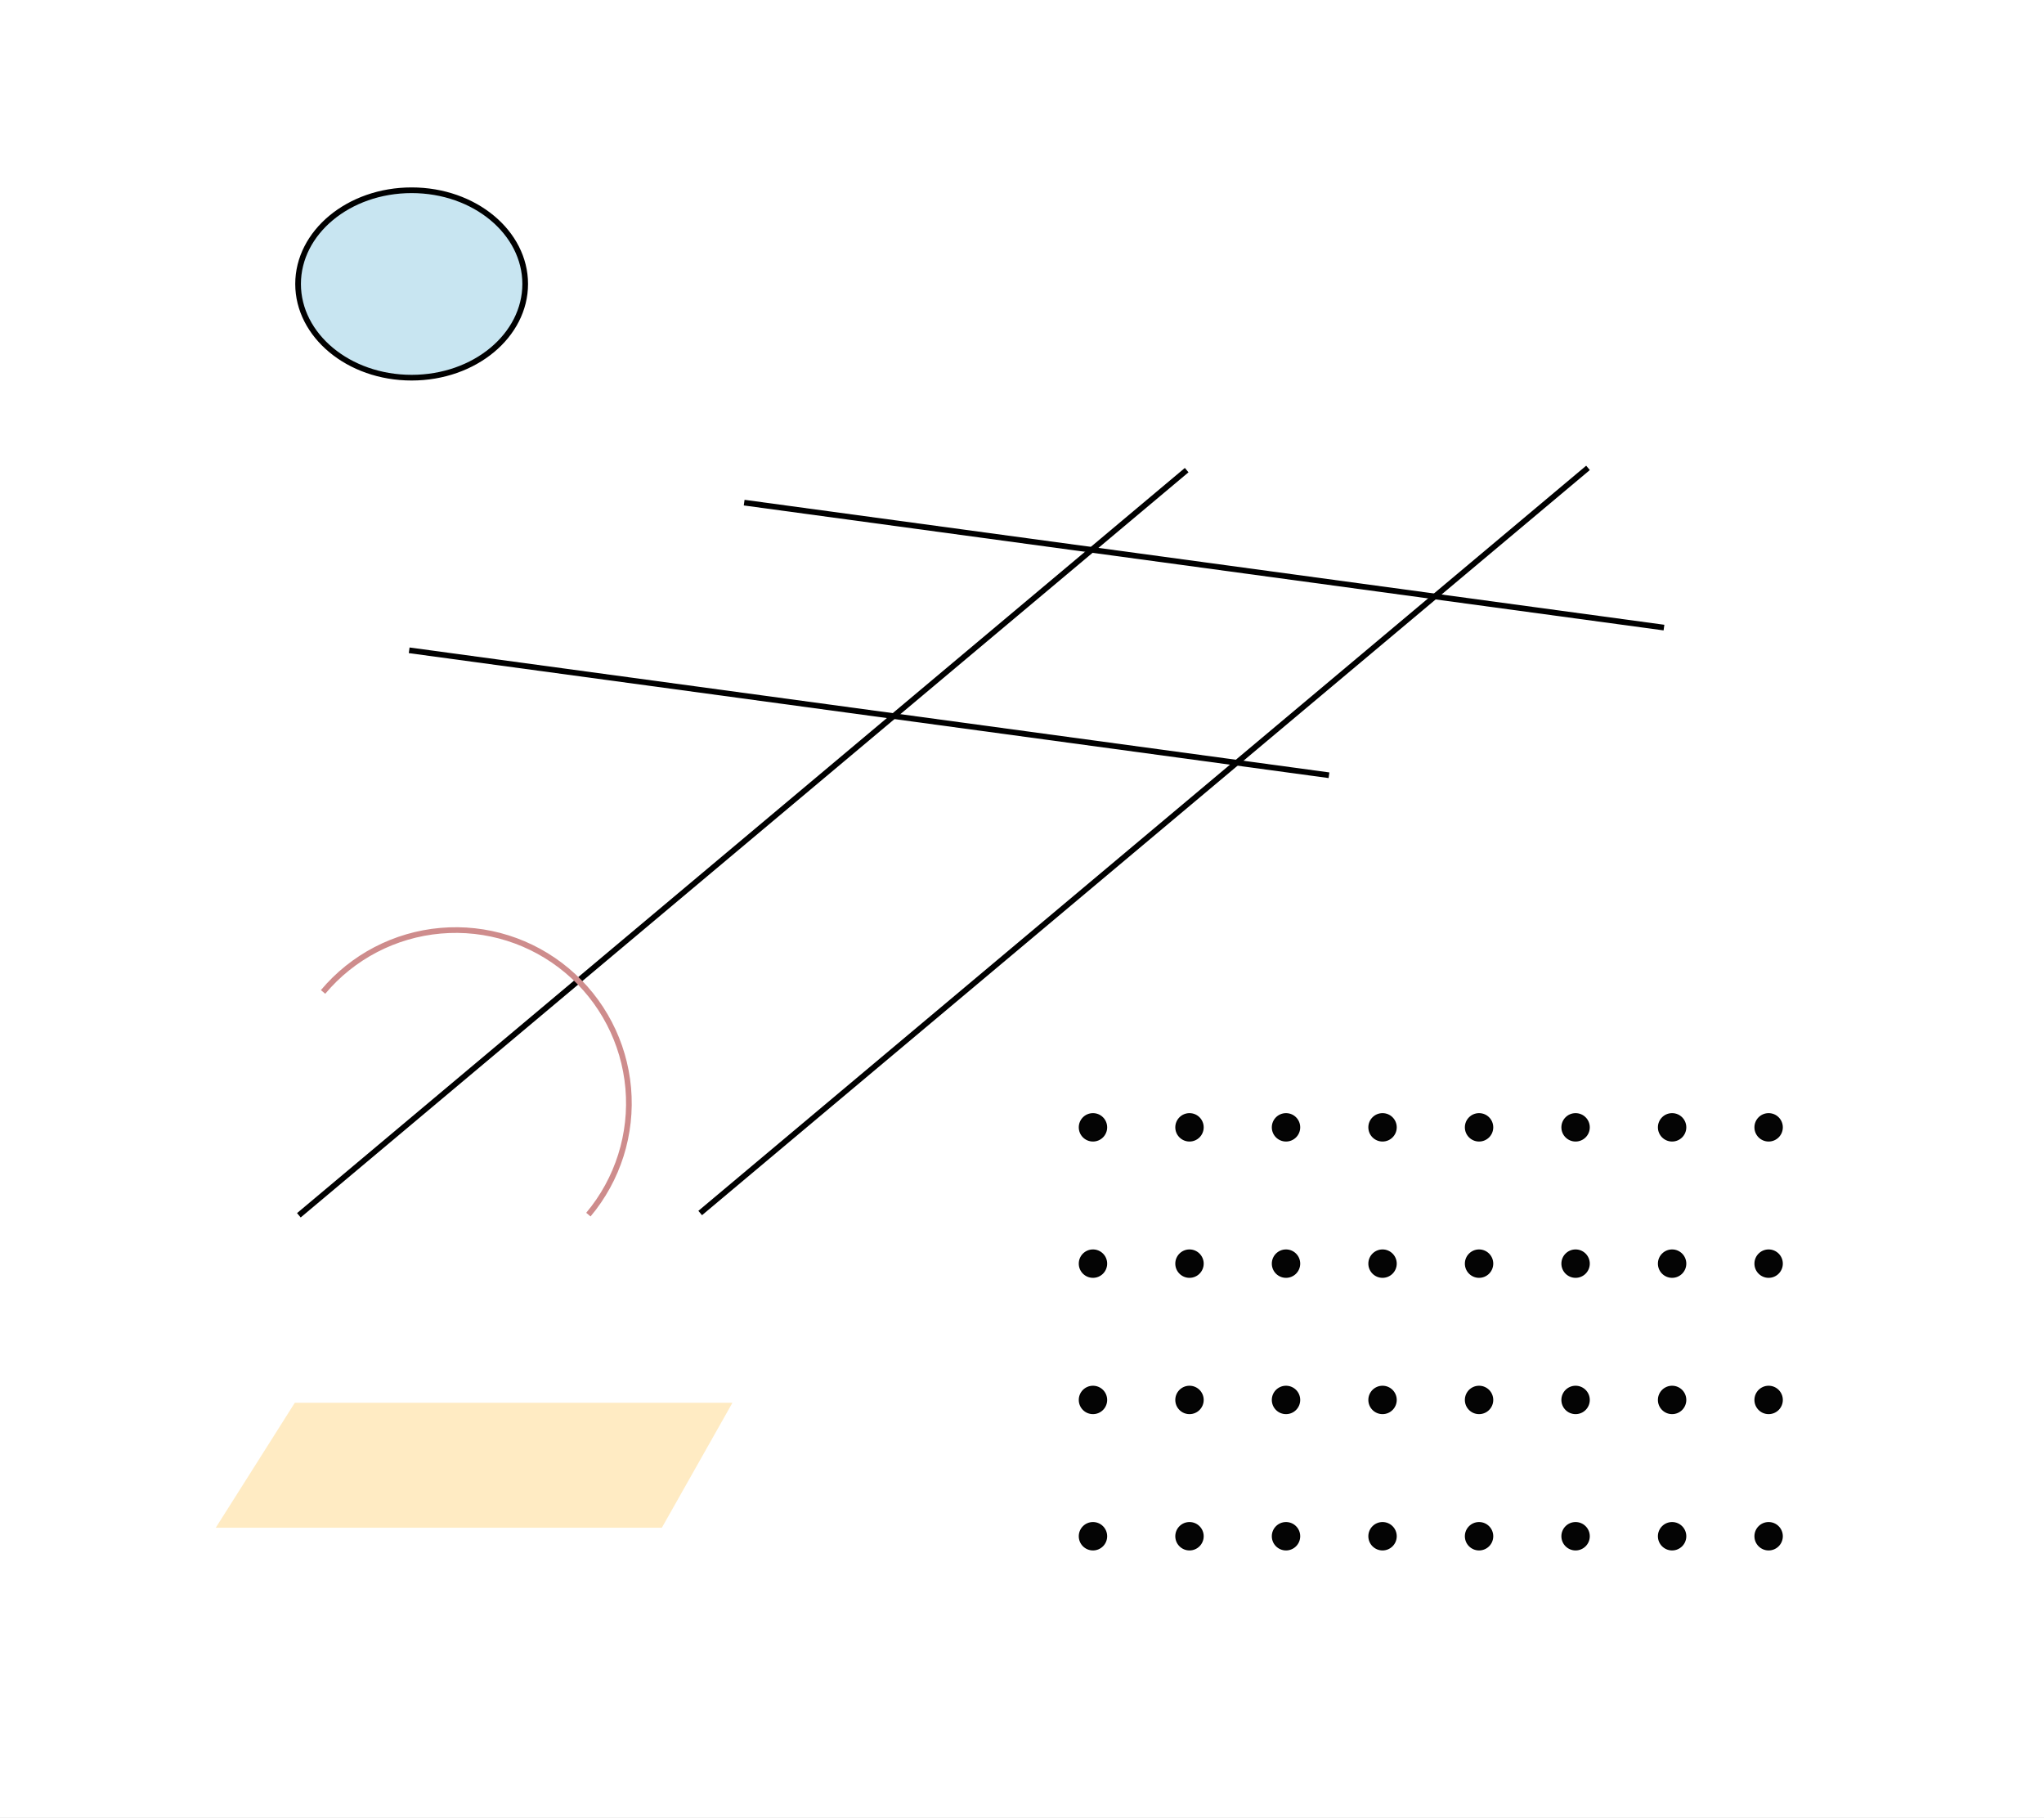
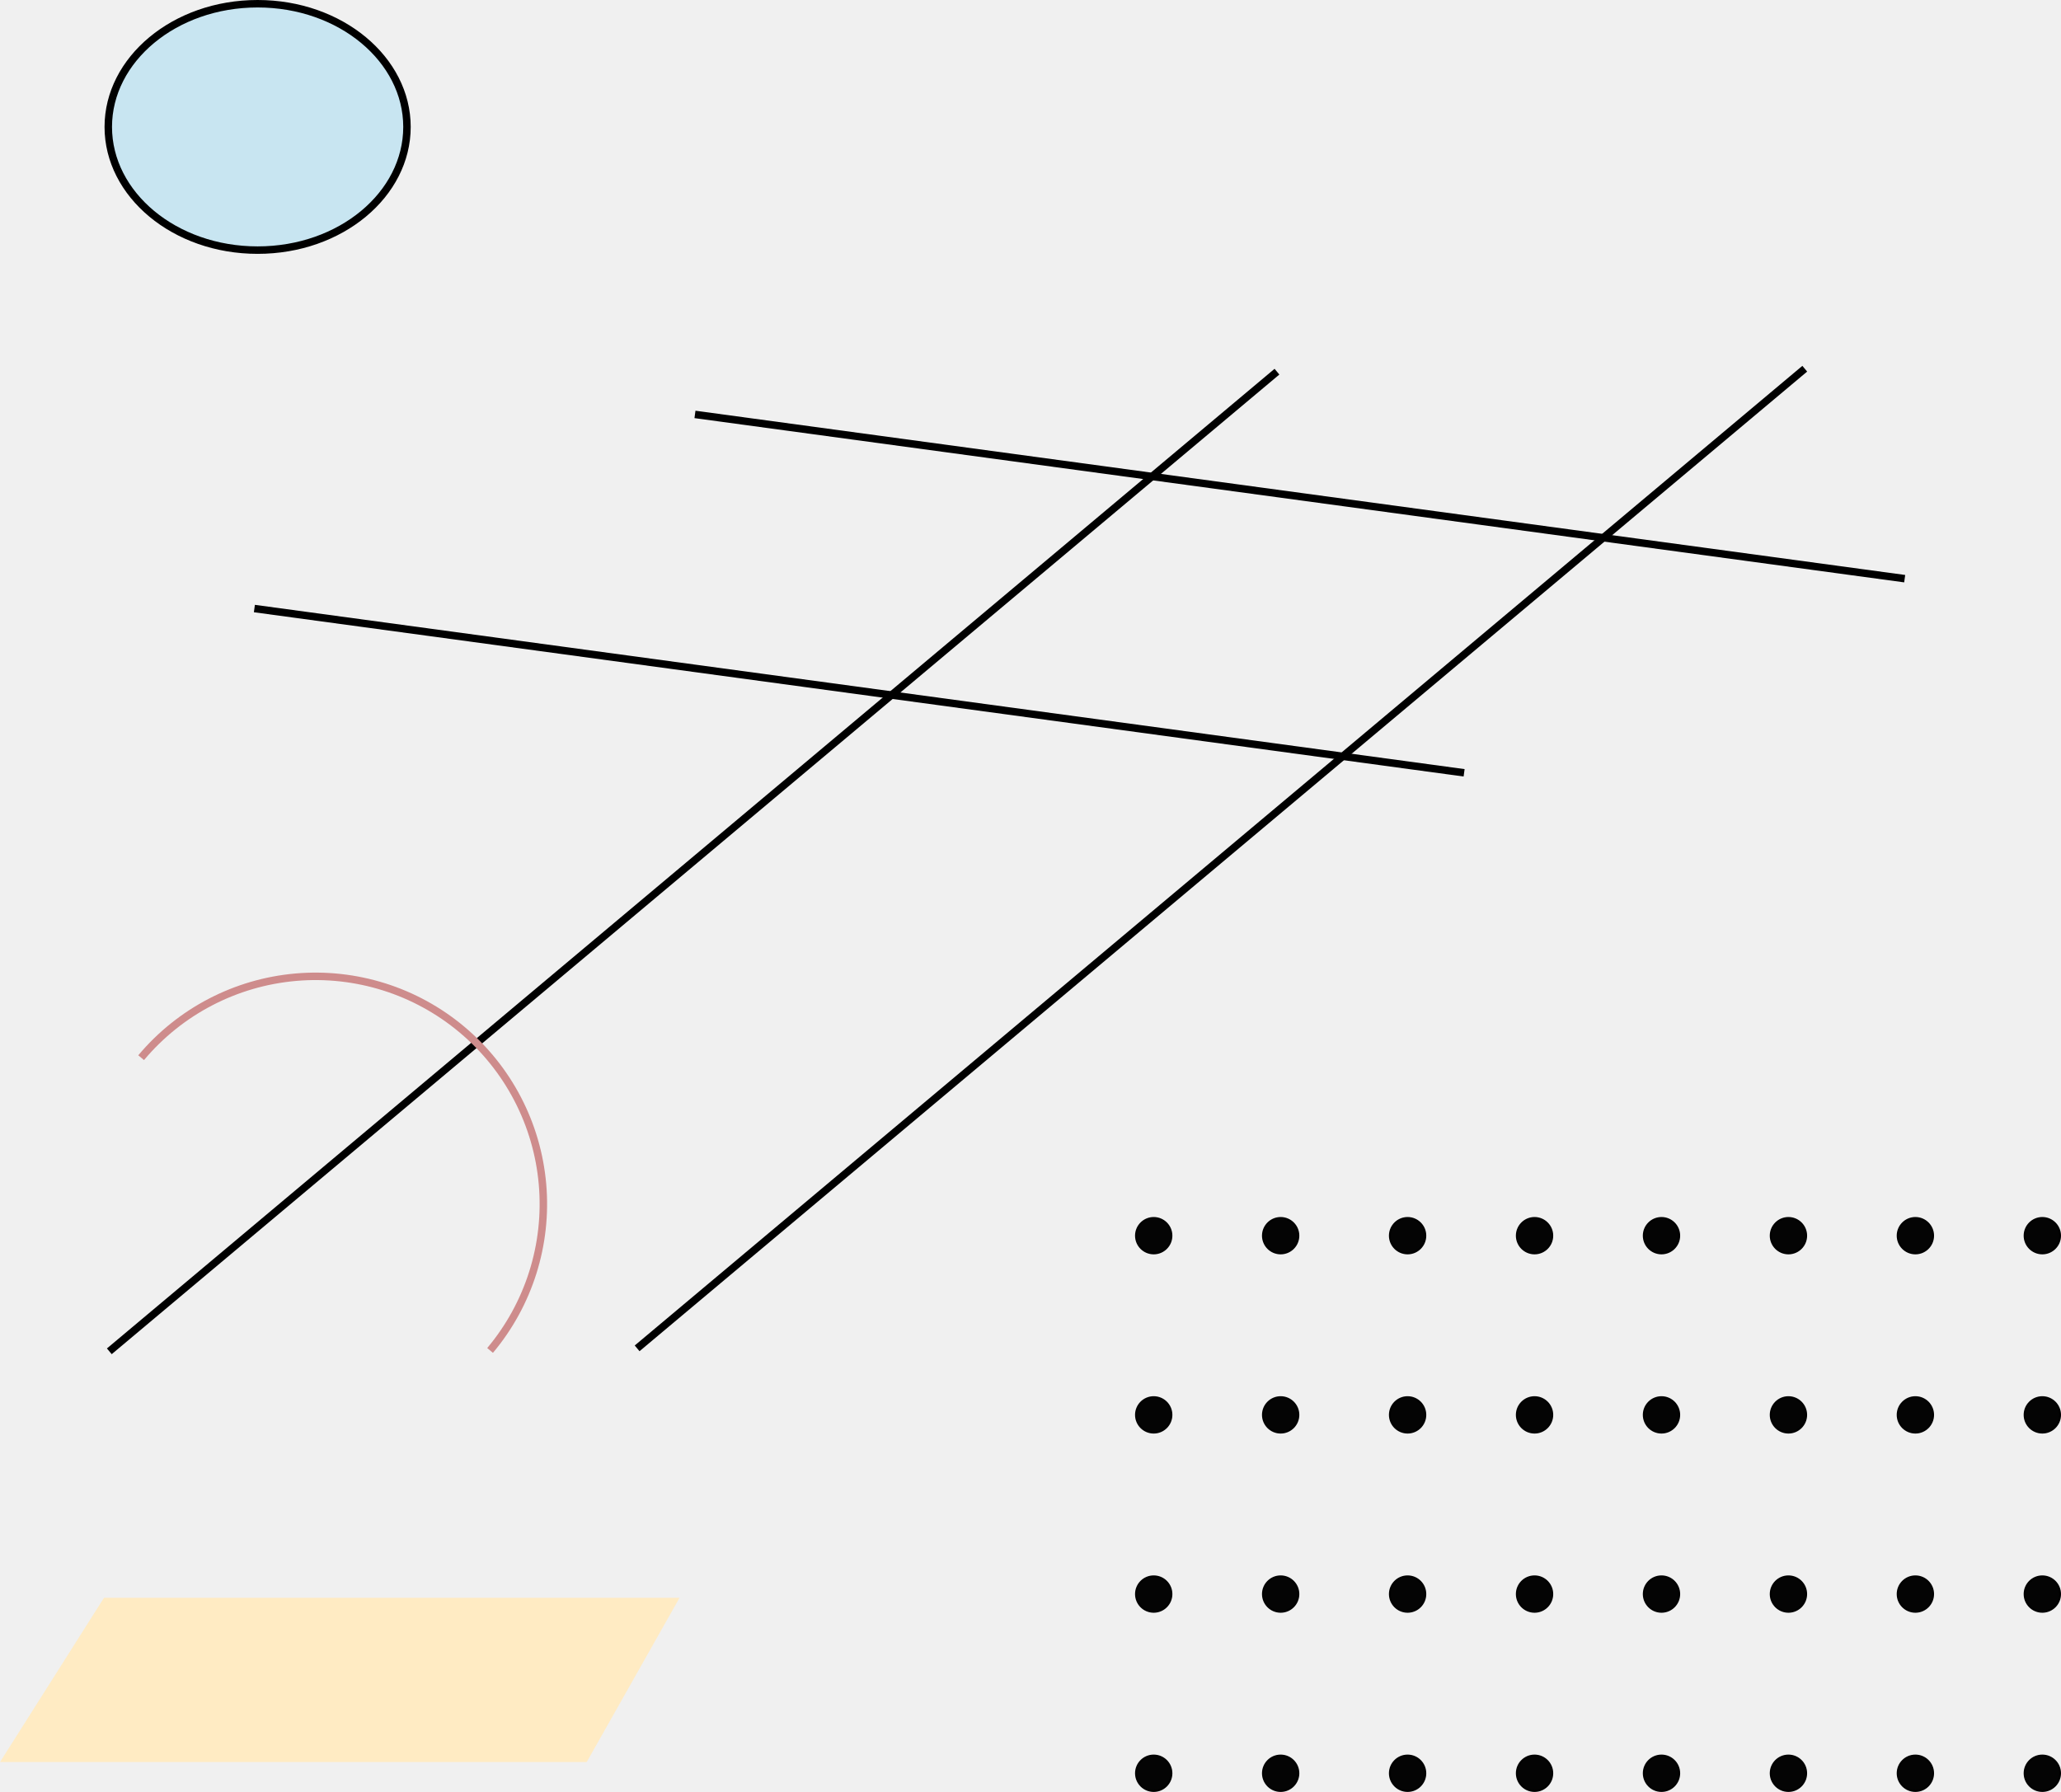
- <svg xmlns="http://www.w3.org/2000/svg" width="360" height="320" viewBox="0 0 360 320" fill="none">
-   <rect width="360" height="320" fill="white" />
-   <line x1="209.004" y1="82.78" x2="52.639" y2="213.986" stroke="black" />
-   <line x1="279.686" y1="82.383" x2="123.321" y2="213.589" stroke="black" />
-   <path d="M103.629 213.87C108.829 207.673 111.354 199.665 110.649 191.607C109.944 183.548 106.067 176.1 99.87 170.901C93.673 165.701 85.665 163.176 77.607 163.881C69.548 164.586 62.1 168.463 56.901 174.66" stroke="#CE8C8C" />
-   <circle cx="192.5" cy="222.5" r="2.375" fill="#040404" stroke="black" stroke-width="0.25" />
-   <circle cx="209.5" cy="222.5" r="2.375" fill="#040404" stroke="black" stroke-width="0.25" />
-   <circle cx="226.5" cy="222.5" r="2.375" fill="#040404" stroke="black" stroke-width="0.25" />
-   <circle cx="243.5" cy="222.5" r="2.375" fill="#040404" stroke="black" stroke-width="0.25" />
-   <circle cx="192.5" cy="270.5" r="2.375" fill="#040404" stroke="black" stroke-width="0.25" />
-   <circle cx="209.5" cy="270.5" r="2.375" fill="#040404" stroke="black" stroke-width="0.25" />
-   <circle cx="226.5" cy="270.5" r="2.375" fill="#040404" stroke="black" stroke-width="0.25" />
-   <circle cx="243.5" cy="270.5" r="2.375" fill="#040404" stroke="black" stroke-width="0.25" />
-   <circle cx="192.5" cy="246.5" r="2.375" fill="#040404" stroke="black" stroke-width="0.25" />
-   <circle cx="209.5" cy="246.5" r="2.375" fill="#040404" stroke="black" stroke-width="0.25" />
-   <circle cx="226.5" cy="246.5" r="2.375" fill="#040404" stroke="black" stroke-width="0.25" />
-   <circle cx="243.5" cy="246.5" r="2.375" fill="#040404" stroke="black" stroke-width="0.25" />
-   <circle cx="260.5" cy="222.5" r="2.375" fill="#040404" stroke="black" stroke-width="0.25" />
-   <circle cx="277.5" cy="222.5" r="2.375" fill="#040404" stroke="black" stroke-width="0.25" />
-   <circle cx="294.5" cy="222.5" r="2.375" fill="#040404" stroke="black" stroke-width="0.25" />
-   <circle cx="311.5" cy="222.5" r="2.375" fill="#040404" stroke="black" stroke-width="0.25" />
-   <circle cx="192.5" cy="198.5" r="2.375" fill="#040404" stroke="black" stroke-width="0.25" />
-   <circle cx="209.5" cy="198.5" r="2.375" fill="#040404" stroke="black" stroke-width="0.25" />
-   <circle cx="226.5" cy="198.5" r="2.375" fill="#040404" stroke="black" stroke-width="0.25" />
-   <circle cx="243.5" cy="198.5" r="2.375" fill="#040404" stroke="black" stroke-width="0.25" />
-   <circle cx="260.5" cy="198.5" r="2.375" fill="#040404" stroke="black" stroke-width="0.25" />
-   <circle cx="277.5" cy="198.5" r="2.375" fill="#040404" stroke="black" stroke-width="0.25" />
-   <circle cx="294.5" cy="198.5" r="2.375" fill="#040404" stroke="black" stroke-width="0.25" />
-   <circle cx="311.5" cy="198.5" r="2.375" fill="#040404" stroke="black" stroke-width="0.25" />
-   <circle cx="260.5" cy="270.5" r="2.375" fill="#040404" stroke="black" stroke-width="0.25" />
-   <circle cx="277.5" cy="270.5" r="2.375" fill="#040404" stroke="black" stroke-width="0.25" />
-   <circle cx="294.5" cy="270.5" r="2.375" fill="#040404" stroke="black" stroke-width="0.25" />
-   <circle cx="311.5" cy="270.5" r="2.375" fill="#040404" stroke="black" stroke-width="0.25" />
-   <circle cx="260.5" cy="246.5" r="2.375" fill="#040404" stroke="black" stroke-width="0.25" />
-   <circle cx="277.5" cy="246.5" r="2.375" fill="#040404" stroke="black" stroke-width="0.25" />
-   <circle cx="294.5" cy="246.5" r="2.375" fill="#040404" stroke="black" stroke-width="0.25" />
-   <circle cx="311.5" cy="246.5" r="2.375" fill="#040404" stroke="black" stroke-width="0.25" />
-   <line x1="72.067" y1="114.505" x2="234.067" y2="136.505" stroke="black" />
-   <line x1="131.067" y1="88.504" x2="293.067" y2="110.505" stroke="black" />
-   <path d="M92.5 50C92.5 59.029 83.637 66.5 72.5 66.5C61.363 66.5 52.5 59.029 52.5 50C52.5 40.971 61.363 33.5 72.5 33.5C83.637 33.5 92.5 40.971 92.5 50Z" fill="#C8E5F1" stroke="black" />
-   <path d="M51.923 247H129L116.568 269H38L51.923 247Z" fill="#FFEBC3" />
+ <svg xmlns="http://www.w3.org/2000/svg" width="276" height="240" viewBox="0 0 276 240" fill="none">
+   <line x1="171.004" y1="49.78" x2="14.639" y2="180.986" stroke="black" />
+   <line x1="241.686" y1="49.383" x2="85.321" y2="180.589" stroke="black" />
+   <path d="M65.629 180.87C70.829 174.673 73.354 166.665 72.649 158.607C71.944 150.548 68.067 143.1 61.87 137.901C55.673 132.701 47.665 130.176 39.607 130.881C31.548 131.586 24.1 135.463 18.901 141.66" stroke="#CE8C8C" />
+   <circle cx="154.5" cy="189.5" r="2.375" fill="#040404" stroke="black" stroke-width="0.25" />
+   <circle cx="171.5" cy="189.5" r="2.375" fill="#040404" stroke="black" stroke-width="0.25" />
+   <circle cx="188.5" cy="189.5" r="2.375" fill="#040404" stroke="black" stroke-width="0.25" />
+   <circle cx="205.5" cy="189.5" r="2.375" fill="#040404" stroke="black" stroke-width="0.25" />
+   <circle cx="154.5" cy="237.5" r="2.375" fill="#040404" stroke="black" stroke-width="0.25" />
+   <circle cx="171.5" cy="237.5" r="2.375" fill="#040404" stroke="black" stroke-width="0.25" />
+   <circle cx="188.5" cy="237.5" r="2.375" fill="#040404" stroke="black" stroke-width="0.25" />
+   <circle cx="205.5" cy="237.5" r="2.375" fill="#040404" stroke="black" stroke-width="0.25" />
+   <circle cx="154.5" cy="213.5" r="2.375" fill="#040404" stroke="black" stroke-width="0.25" />
+   <circle cx="171.5" cy="213.5" r="2.375" fill="#040404" stroke="black" stroke-width="0.25" />
+   <circle cx="188.5" cy="213.5" r="2.375" fill="#040404" stroke="black" stroke-width="0.25" />
+   <circle cx="205.5" cy="213.5" r="2.375" fill="#040404" stroke="black" stroke-width="0.25" />
+   <circle cx="222.5" cy="189.5" r="2.375" fill="#040404" stroke="black" stroke-width="0.25" />
+   <circle cx="239.5" cy="189.5" r="2.375" fill="#040404" stroke="black" stroke-width="0.25" />
+   <circle cx="256.5" cy="189.5" r="2.375" fill="#040404" stroke="black" stroke-width="0.25" />
+   <circle cx="273.5" cy="189.5" r="2.375" fill="#040404" stroke="black" stroke-width="0.25" />
+   <circle cx="154.5" cy="165.5" r="2.375" fill="#040404" stroke="black" stroke-width="0.25" />
+   <circle cx="171.5" cy="165.5" r="2.375" fill="#040404" stroke="black" stroke-width="0.25" />
+   <circle cx="188.5" cy="165.5" r="2.375" fill="#040404" stroke="black" stroke-width="0.25" />
+   <circle cx="205.5" cy="165.5" r="2.375" fill="#040404" stroke="black" stroke-width="0.25" />
+   <circle cx="222.5" cy="165.5" r="2.375" fill="#040404" stroke="black" stroke-width="0.25" />
+   <circle cx="239.5" cy="165.5" r="2.375" fill="#040404" stroke="black" stroke-width="0.25" />
+   <circle cx="256.5" cy="165.5" r="2.375" fill="#040404" stroke="black" stroke-width="0.25" />
+   <circle cx="273.5" cy="165.5" r="2.375" fill="#040404" stroke="black" stroke-width="0.25" />
+   <circle cx="222.5" cy="237.5" r="2.375" fill="#040404" stroke="black" stroke-width="0.25" />
+   <circle cx="239.5" cy="237.5" r="2.375" fill="#040404" stroke="black" stroke-width="0.25" />
+   <circle cx="256.5" cy="237.5" r="2.375" fill="#040404" stroke="black" stroke-width="0.25" />
+   <circle cx="273.5" cy="237.5" r="2.375" fill="#040404" stroke="black" stroke-width="0.25" />
+   <circle cx="222.5" cy="213.5" r="2.375" fill="#040404" stroke="black" stroke-width="0.25" />
+   <circle cx="239.5" cy="213.5" r="2.375" fill="#040404" stroke="black" stroke-width="0.25" />
+   <circle cx="256.5" cy="213.5" r="2.375" fill="#040404" stroke="black" stroke-width="0.25" />
+   <circle cx="273.5" cy="213.5" r="2.375" fill="#040404" stroke="black" stroke-width="0.25" />
+   <line x1="34.067" y1="81.504" x2="196.067" y2="103.505" stroke="black" />
+   <line x1="93.067" y1="55.505" x2="255.067" y2="77.504" stroke="black" />
+   <path d="M54.5 17C54.5 26.029 45.637 33.5 34.5 33.5C23.363 33.5 14.5 26.029 14.5 17C14.5 7.971 23.363 0.5 34.5 0.5C45.637 0.5 54.5 7.971 54.5 17Z" fill="#C8E5F1" stroke="black" />
+   <path d="M13.924 214H91L78.568 236H0L13.924 214Z" fill="#FFEBC3" />
</svg>
